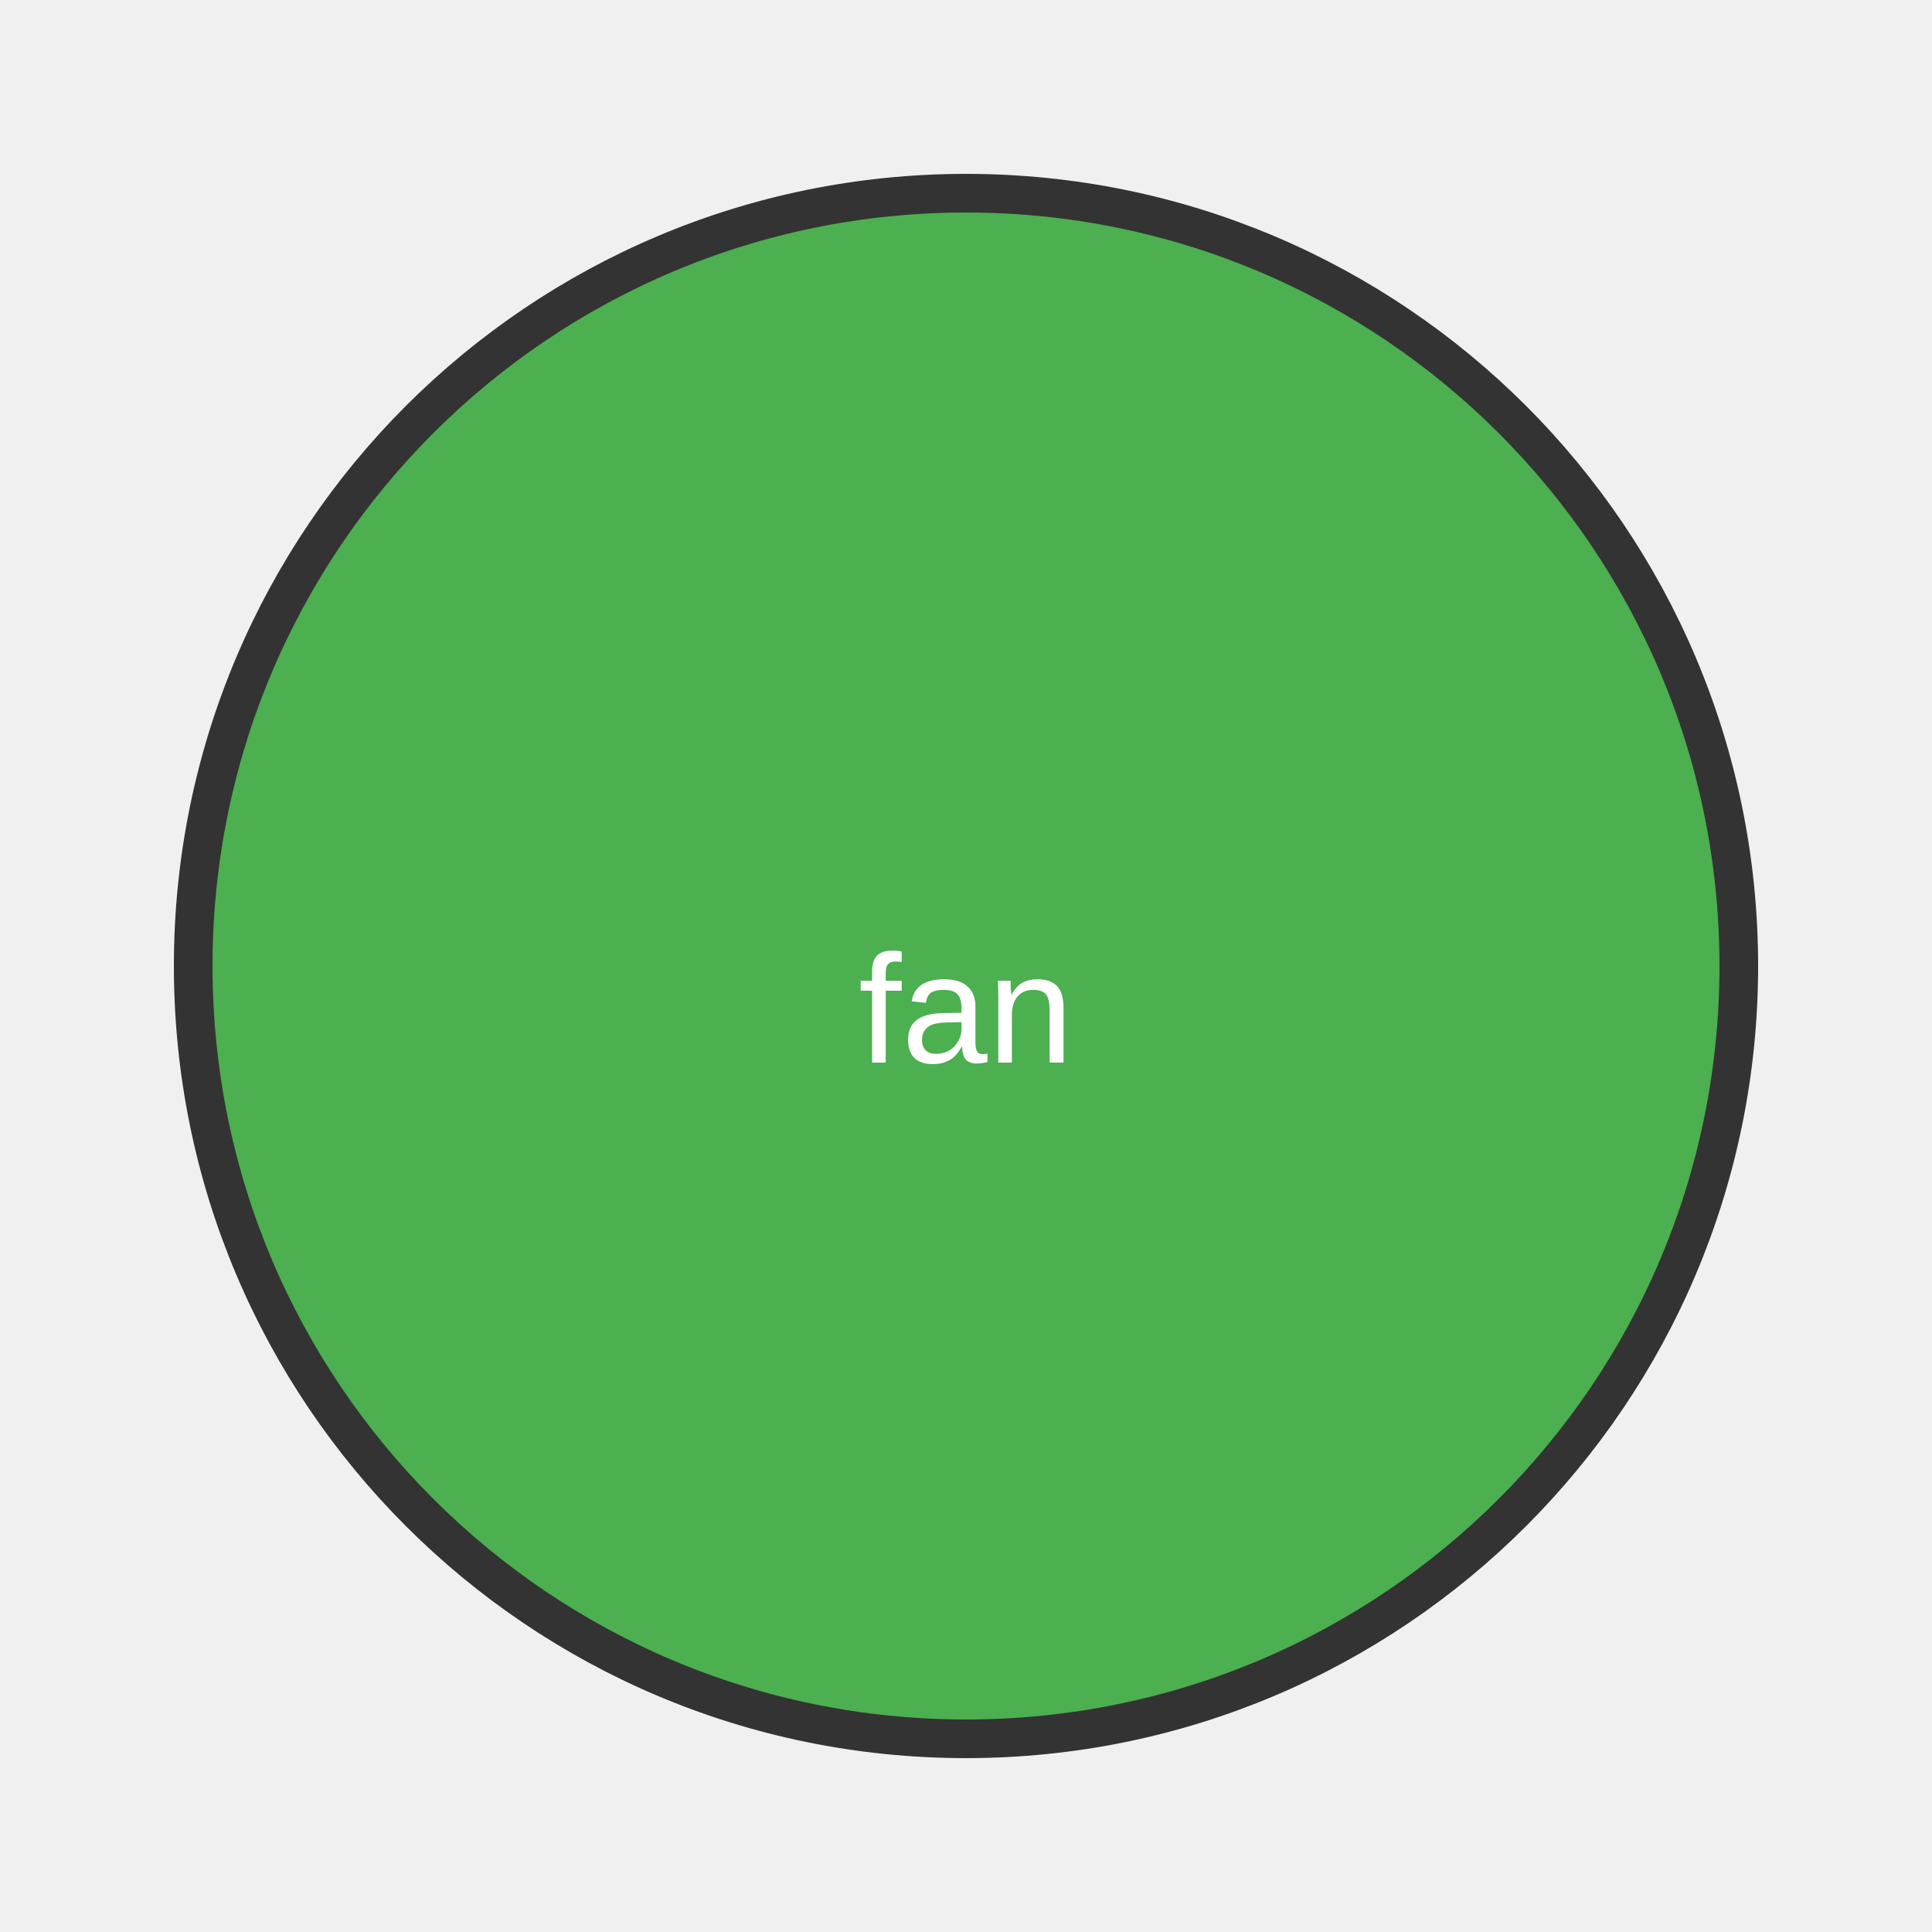
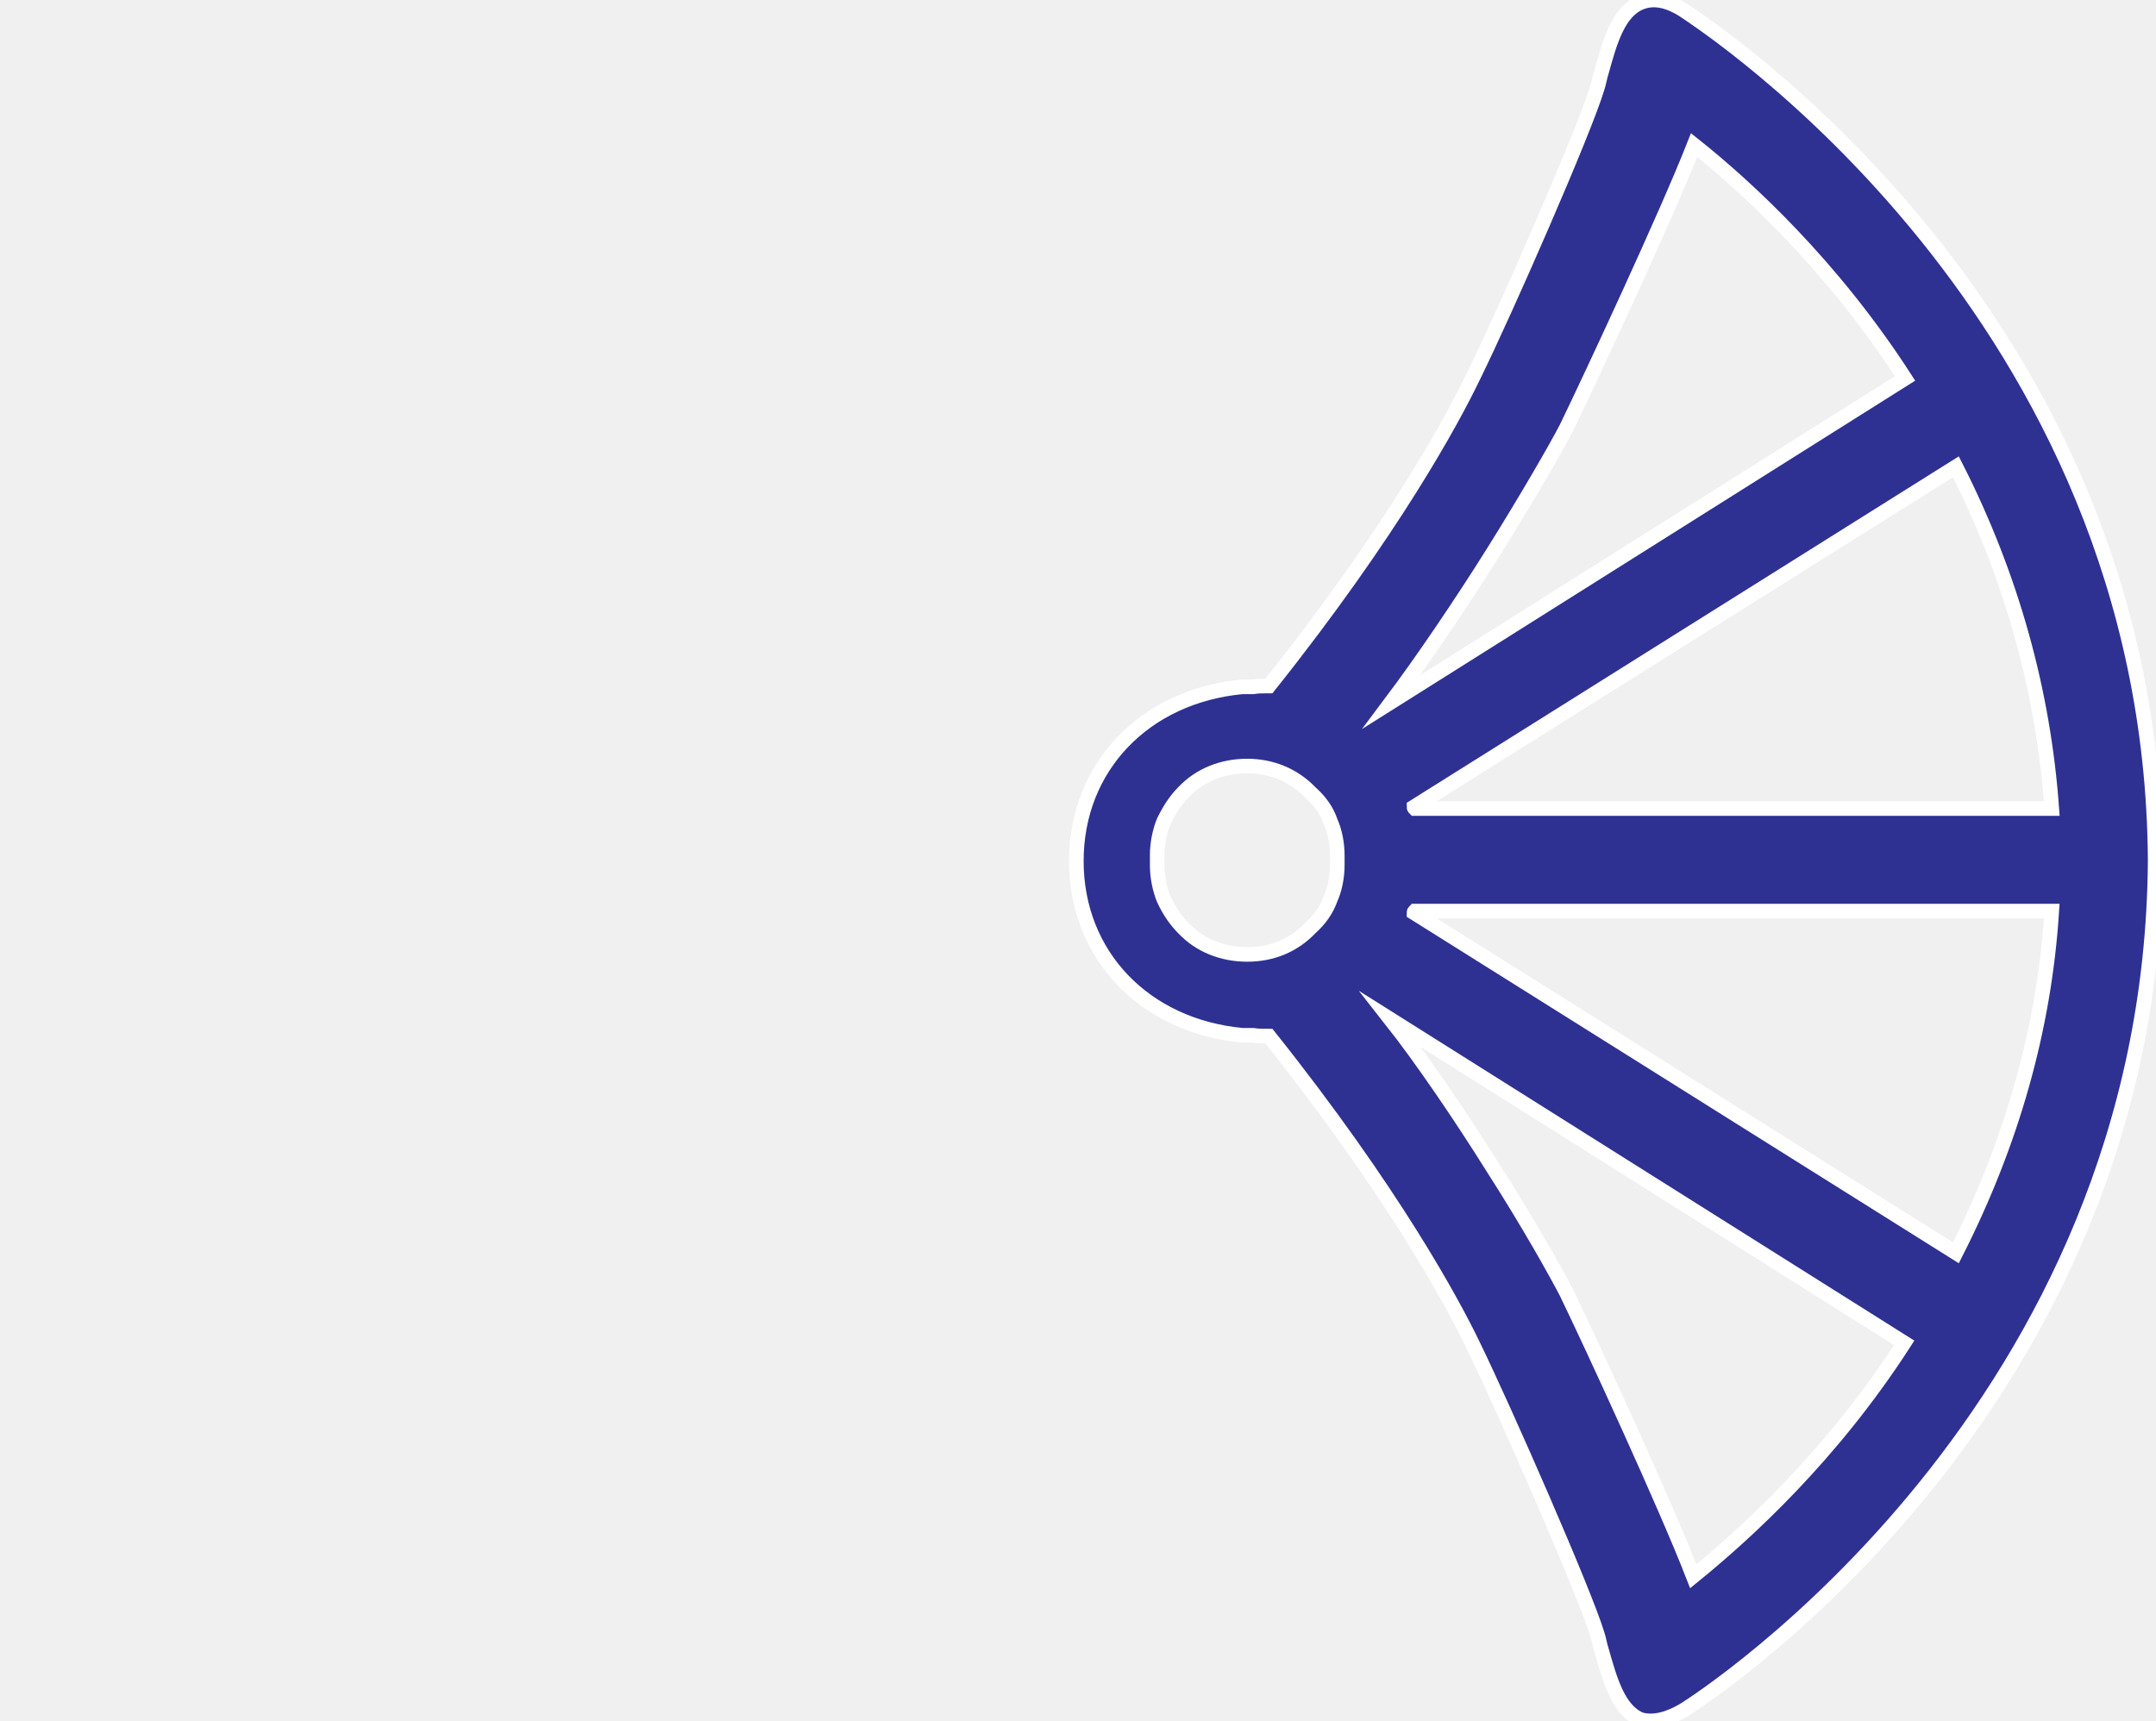
- <svg xmlns="http://www.w3.org/2000/svg" viewBox="0 0 100 100">
-   <circle cx="50" cy="50" r="40" fill="#4CAF50" stroke="#333" stroke-width="2" />
-   <text x="50" y="55" text-anchor="middle" font-family="Arial" font-size="8" fill="white">fan</text>
+ <svg xmlns="http://www.w3.org/2000/svg" version="1.1" id="fan" x="0px" y="0px" viewBox="0 0 258.6 206.4" style="enable-background:new 0 0 258.6 206.4;" xml:space="preserve">
+   <style type="text/css">
+     .st0{fill:#2E3192;stroke:#FFFFFF;stroke-width:1.75;stroke-miterlimit:10;}
+ 	.st1{fill:none;}
+ 	</style>
+   <g>
+     <path class="st0" d="M201.9,205.2c2.3-1.4,56.2-36.2,56.6-102c-0.4-65.8-54.4-100.5-56.6-102c-1.9-1.2-3.6-1.5-5.1-0.9   c-2.7,1.1-3.7,4.7-4.7,8.3c-0.2,0.6-0.3,1.3-0.5,1.9c-1.5,5.1-11.1,27-14.9,34.7c-2.4,5-9.6,18.4-24.5,37.1c-0.7,0-1.4,0-1.9,0.1   h-1.3c-11.7,1.1-19.9,9.6-19.9,20.9s8.2,19.8,19.9,20.9h1.3c0.5,0.1,1.3,0.1,1.9,0.1c14.9,18.7,22.1,32.1,24.5,37.1   c3.8,7.8,13.4,29.7,14.9,34.7c0.2,0.6,0.3,1.3,0.5,1.9c1,3.5,2,7.2,4.7,8.3C198.3,206.7,200,206.3,201.9,205.2L201.9,205.2z    M179.2,66.1c4-6.4,7.4-12.3,8.7-14.8c3-6.2,12-25.5,15.3-33.9c6.4,5.1,16.6,14.5,25.3,28l-61.6,38.8   C170.5,79.4,175.2,72.5,179.2,66.1L179.2,66.1z M234.6,56c6.7,13.2,10.5,27,11.5,41h-76.4c-0.1-0.1-0.1-0.1-0.1-0.2L234.6,56z    M142,111.4c-0.9-0.9-1.7-2-2.4-3.5c-0.5-1.2-0.8-2.7-0.8-4.1v-1.2c0-1.4,0.3-2.9,0.8-4.1c0.7-1.4,1.4-2.5,2.4-3.5   c1.9-2,4.6-3.1,7.6-3.1c2.9,0,5.6,1.1,7.6,3.2c1,0.9,1.9,2,2.4,3.5c0.5,1.1,0.8,2.6,0.8,4v1.2c0,1.4-0.3,2.9-0.8,4   c-0.5,1.4-1.3,2.5-2.4,3.5c-2,2.1-4.6,3.2-7.6,3.2C146.6,114.5,143.9,113.4,142,111.4L142,111.4z M169.6,109.5c0-0.1,0-0.1,0.1-0.2   h76.4c-0.9,14.1-4.8,27.8-11.5,41L169.6,109.5z M187.9,155.1c-1.3-2.5-4.6-8.4-8.7-14.8c-4-6.4-8.7-13.3-12.4-18l61.6,38.8   c-8.7,13.5-18.9,22.8-25.3,28C199.8,180.6,190.9,161.3,187.9,155.1L187.9,155.1z" />
+     <path class="st1" d="M61.8,206.1c2.7-1.1,3.7-4.7,4.7-8.3c0.2-0.6,0.3-1.3,0.5-1.9c1.5-5.1,11.1-27,14.9-34.7   c2.4-5,9.6-18.4,24.5-37.1c0.7,0,1.4,0,1.9-0.1h1.3c11.7-1.1,19.9-9.6,19.9-20.9s-8.2-19.8-19.9-20.9h-1.3   c-0.5-0.1-1.3-0.1-1.9-0.1C91.5,63.5,84.4,50.1,81.9,45.1C78.1,37.4,68.5,15.5,67,10.4c-0.2-0.6-0.3-1.3-0.5-1.9   c-1-3.5-2-7.2-4.7-8.3c-1.5-0.6-3.2-0.3-5.1,0.9C54.4,2.6,0.4,37.4,0,103.2c0.4,65.8,54.4,100.5,56.6,102   C58.6,206.3,60.3,206.7,61.8,206.1L61.8,206.1z M91.8,84.1L30.2,45.4c8.7-13.5,18.9-22.8,25.3-28c3.3,8.4,12.2,27.7,15.3,33.9   c1.3,2.5,4.6,8.4,8.7,14.8C83.4,72.5,88.1,79.4,91.8,84.1z M89,96.9c0,0.1,0,0.1-0.1,0.2H12.5c0.9-14.1,4.8-27.8,11.5-41   C23.9,56,89,96.9,89,96.9z M109,114.5c-2.9,0-5.6-1.1-7.6-3.2c-1-0.9-1.9-2-2.4-3.5c-0.5-1.1-0.8-2.6-0.8-4v-1.2   c0-1.4,0.3-2.9,0.8-4c0.5-1.4,1.3-2.5,2.4-3.5c2-2.1,4.6-3.2,7.6-3.2c2.9,0,5.6,1.1,7.6,3.1c0.9,0.9,1.7,2,2.4,3.5   c0.5,1.2,0.8,2.7,0.8,4.1c0,0.2,0,1,0,1.2c0,1.4-0.3,2.9-0.8,4.1c-0.7,1.4-1.4,2.5-2.4,3.5C114.6,113.4,111.9,114.5,109,114.5   L109,114.5z M23.9,150.4c-6.7-13.2-10.5-27-11.5-41h76.4c0.1,0.1,0.1,0.1,0.1,0.2L23.9,150.4z M55.5,189   c-6.4-5.1-16.6-14.5-25.3-28l61.6-38.8c-3.7,4.7-8.4,11.6-12.4,18c-4,6.4-7.4,12.3-8.7,14.8C67.7,161.3,58.7,180.6,55.5,189z" />
+   </g>
</svg>
